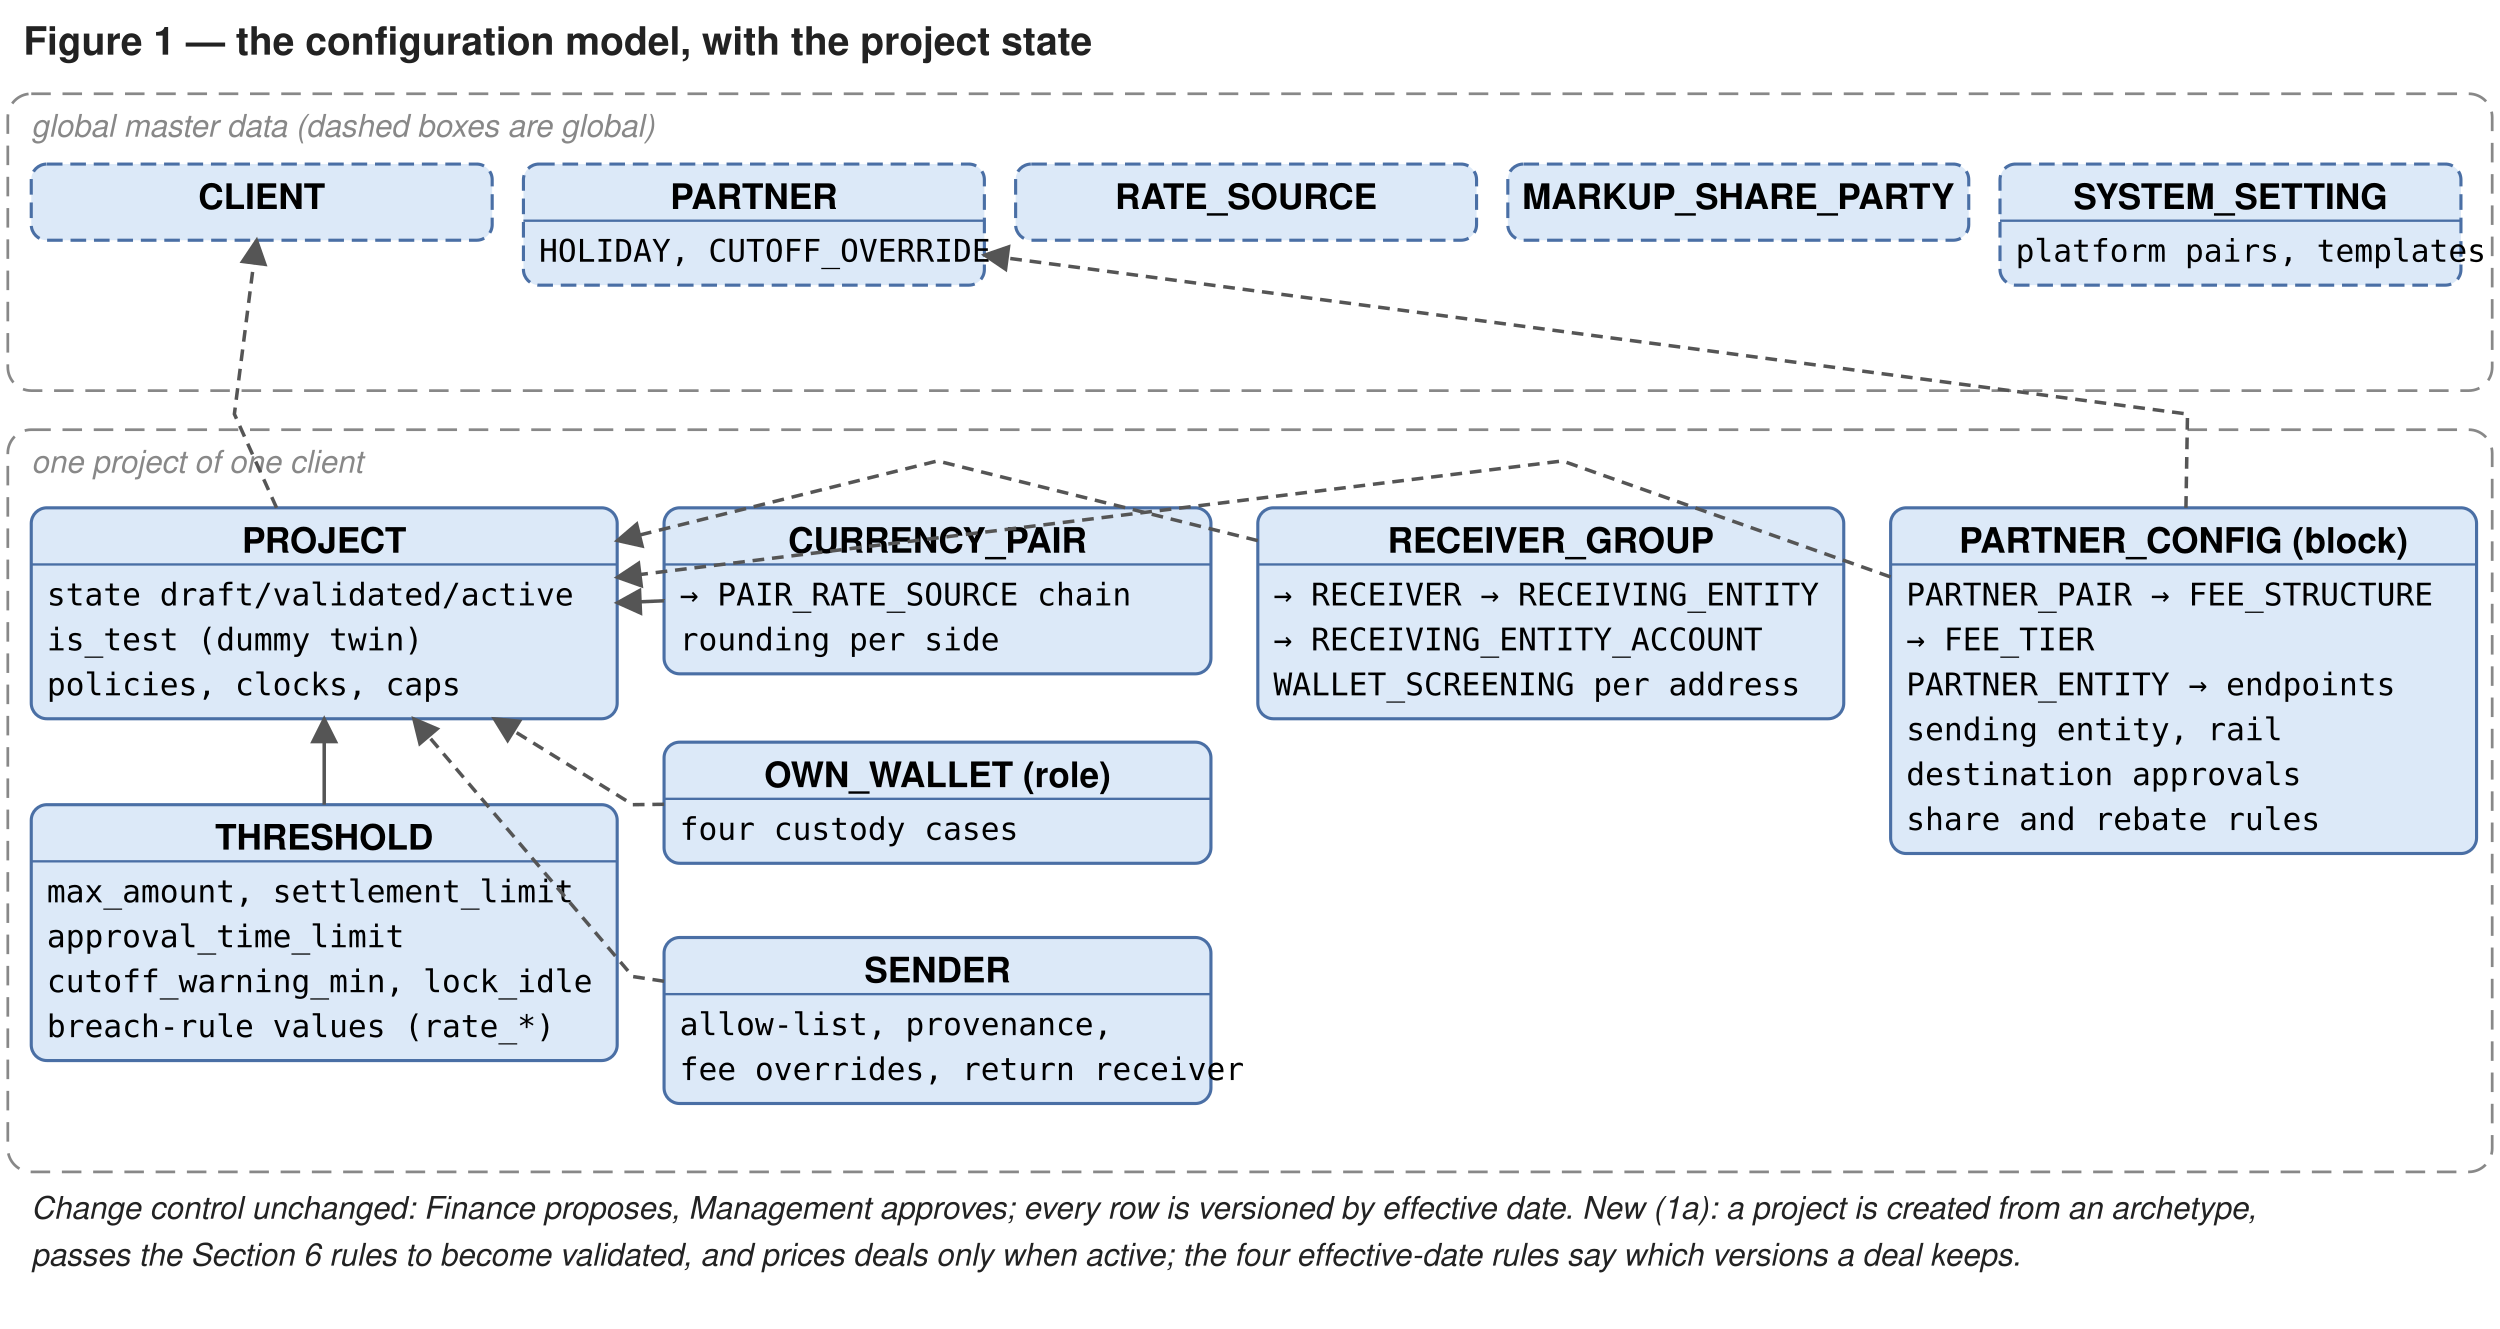
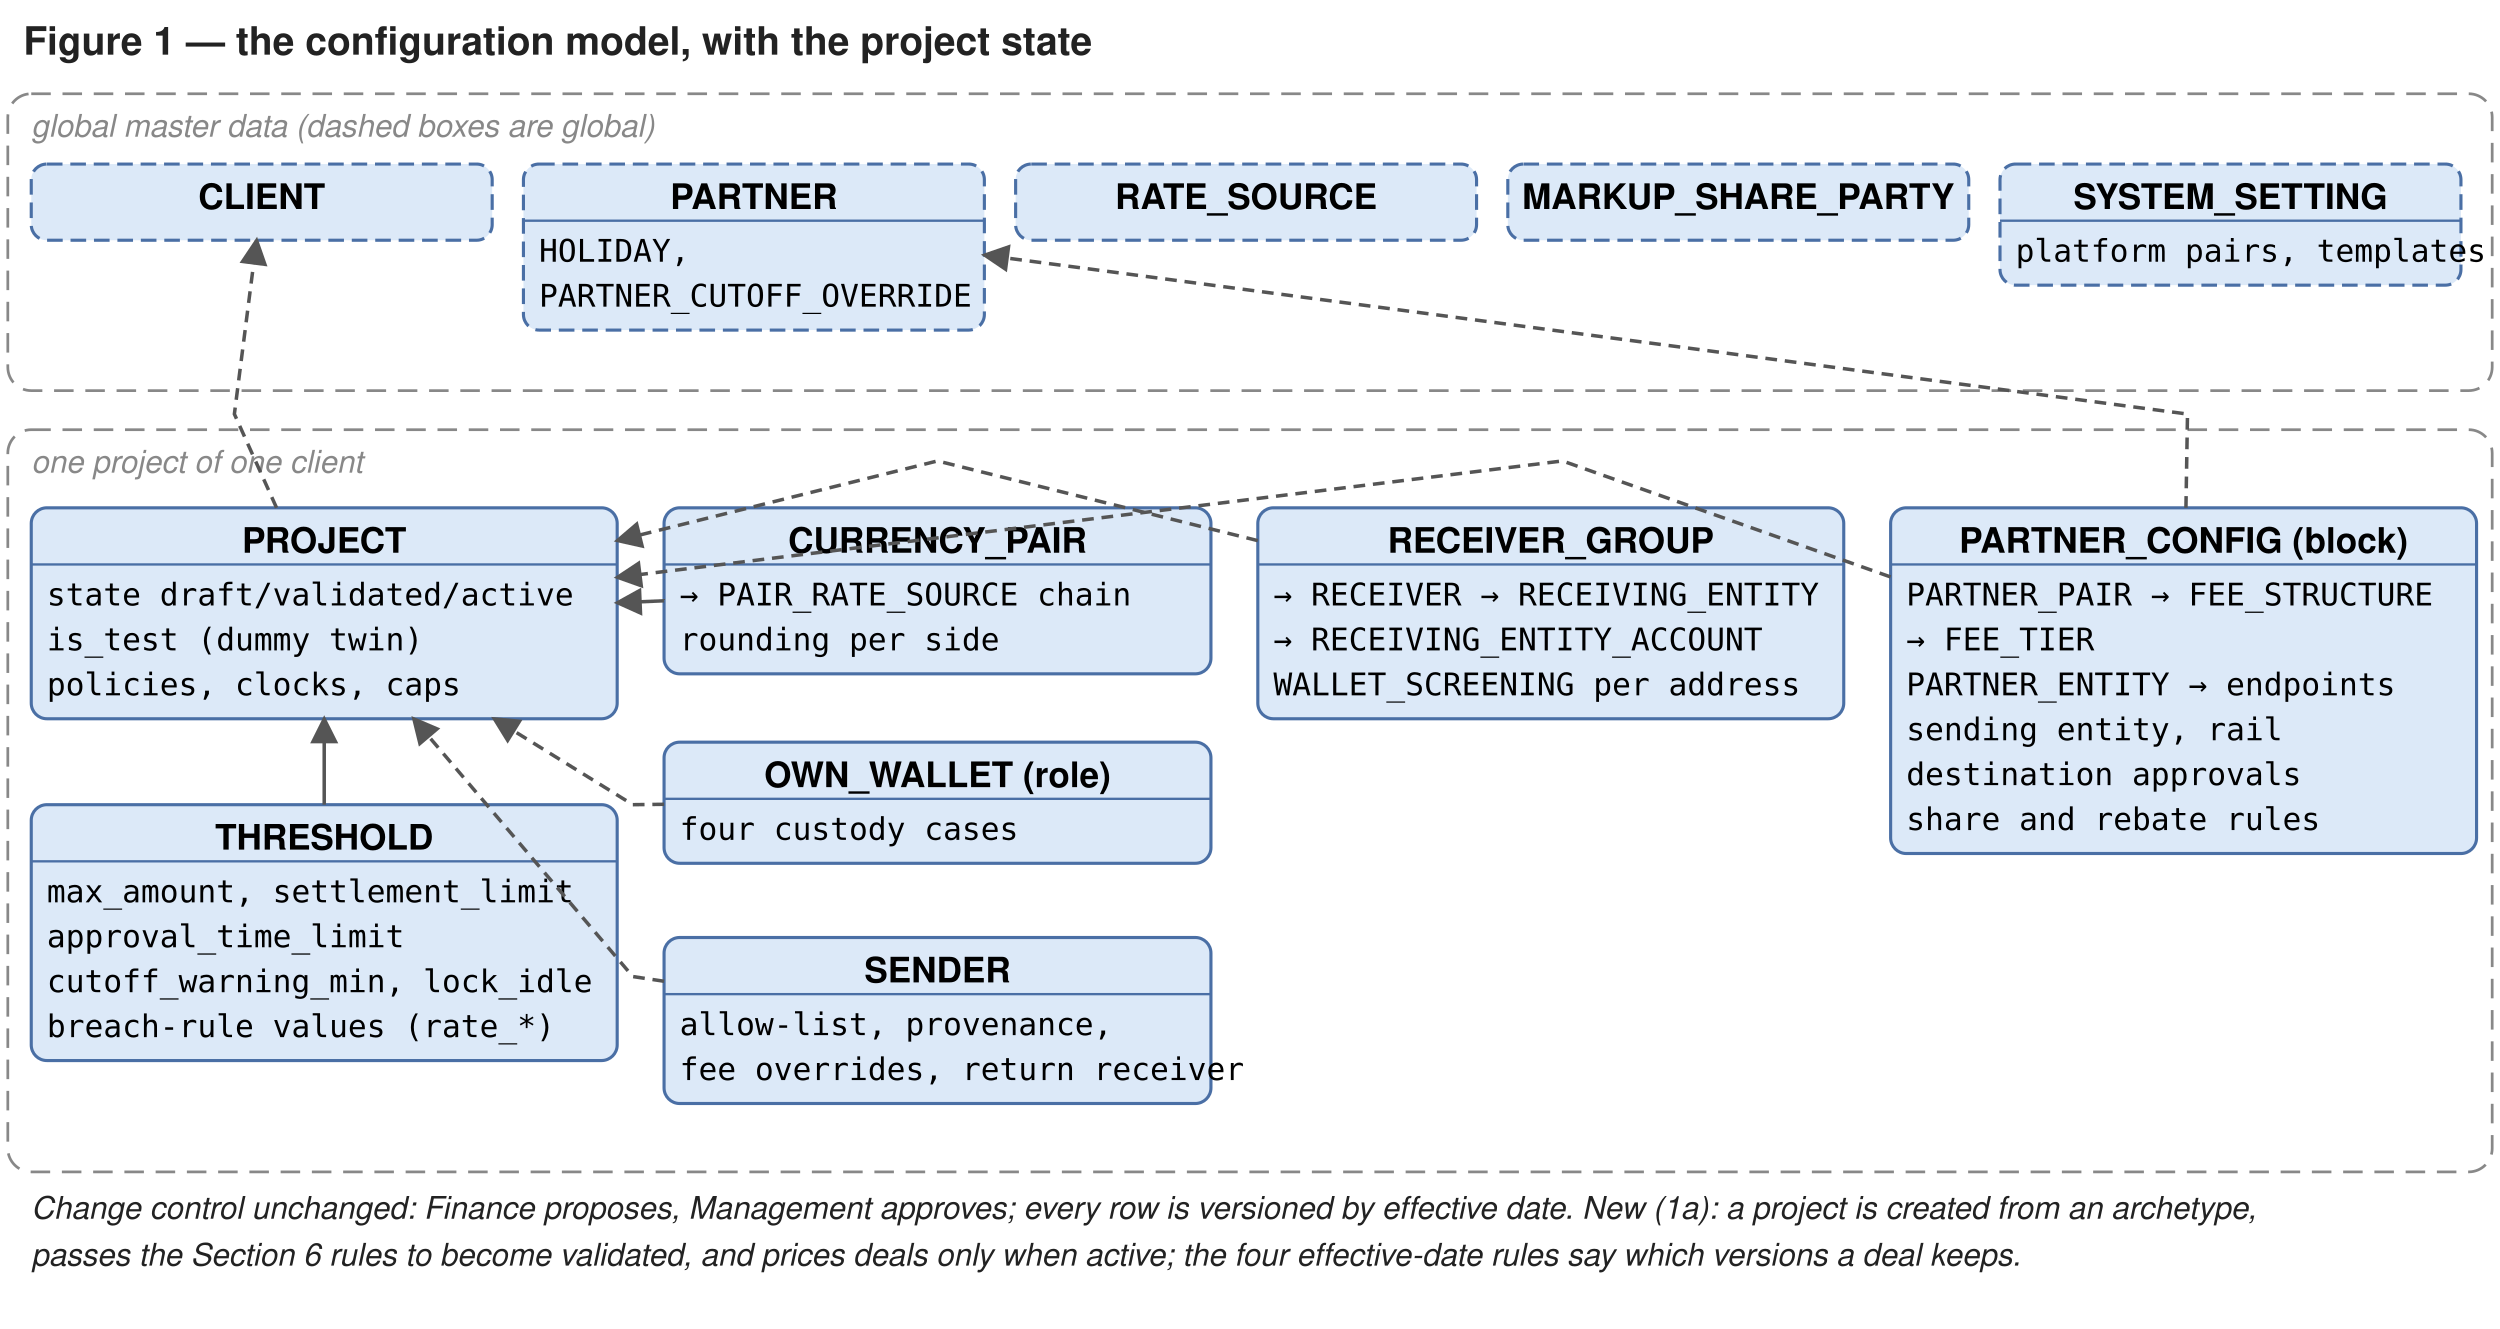
<svg xmlns="http://www.w3.org/2000/svg" viewBox="0 0 640 340" width="100%" style="display:block; background:#FFFFFF; border:0.5pt solid #bbbbbb">
  <defs>
    <marker id="arr" markerWidth="8" markerHeight="8" refX="7" refY="4" orient="auto" markerUnits="strokeWidth">
      <path d="M0,0 L8,4 L0,8 z" fill="#555" />
    </marker>
  </defs>
  <text x="6" y="14" font-size="10" font-family="Helvetica, Arial, sans-serif" fill="#222" text-anchor="start" font-weight="bold">Figure 1 — the configuration model, with the project state</text>
  <rect x="2" y="24" width="636" height="76" rx="6" fill="none" stroke="#888" stroke-width="0.7" stroke-dasharray="5 3" />
  <text x="8" y="35" font-size="8" font-family="Helvetica, Arial, sans-serif" fill="#888" font-style="italic">global master data (dashed boxes are global)</text>
  <rect x="8" y="42" width="118" height="19.5" rx="4" fill="#DCE9F8" stroke="#4A6FA5" stroke-width="0.8" stroke-dasharray="4 2" />
  <text x="67.0" y="53.5" font-size="9" font-family="Helvetica, Arial, sans-serif" font-weight="bold" text-anchor="middle">CLIENT</text>
-   <rect x="134" y="42" width="118" height="31.0" rx="4" fill="#DCE9F8" stroke="#4A6FA5" stroke-width="0.8" stroke-dasharray="4 2" />
+   <rect x="134" y="42" width="118" height="42.5" rx="4" fill="#DCE9F8" stroke="#4A6FA5" stroke-width="0.8" stroke-dasharray="4 2" />
  <text x="193.0" y="53.5" font-size="9" font-family="Helvetica, Arial, sans-serif" font-weight="bold" text-anchor="middle">PARTNER</text>
  <line x1="134" y1="56.5" x2="252" y2="56.5" stroke="#4A6FA5" stroke-width="0.6" />
-   <text x="138" y="67.0" font-size="8" font-family="Menlo, Consolas, monospace">HOLIDAY, CUTOFF_OVERRIDE</text>
+   <text x="138" y="67.0" font-size="8" font-family="Menlo, Consolas, monospace">HOLIDAY,</text>
+   <text x="138" y="78.5" font-size="8" font-family="Menlo, Consolas, monospace">PARTNER_CUTOFF_OVERRIDE</text>
  <rect x="260" y="42" width="118" height="19.5" rx="4" fill="#DCE9F8" stroke="#4A6FA5" stroke-width="0.8" stroke-dasharray="4 2" />
  <text x="319.0" y="53.5" font-size="9" font-family="Helvetica, Arial, sans-serif" font-weight="bold" text-anchor="middle">RATE_SOURCE</text>
  <rect x="386" y="42" width="118" height="19.5" rx="4" fill="#DCE9F8" stroke="#4A6FA5" stroke-width="0.8" stroke-dasharray="4 2" />
  <text x="445.0" y="53.5" font-size="9" font-family="Helvetica, Arial, sans-serif" font-weight="bold" text-anchor="middle">MARKUP_SHARE_PARTY</text>
  <rect x="512" y="42" width="118" height="31.0" rx="4" fill="#DCE9F8" stroke="#4A6FA5" stroke-width="0.8" stroke-dasharray="4 2" />
  <text x="571.0" y="53.5" font-size="9" font-family="Helvetica, Arial, sans-serif" font-weight="bold" text-anchor="middle">SYSTEM_SETTING</text>
  <line x1="512" y1="56.5" x2="630" y2="56.5" stroke="#4A6FA5" stroke-width="0.6" />
  <text x="516" y="67.0" font-size="8" font-family="Menlo, Consolas, monospace">platform pairs, templates</text>
  <rect x="2" y="110" width="636" height="190" rx="6" fill="none" stroke="#888" stroke-width="0.7" stroke-dasharray="5 3" />
  <text x="8" y="121" font-size="8" font-family="Helvetica, Arial, sans-serif" fill="#888" font-style="italic">one project of one client</text>
  <rect x="8" y="130" width="150" height="54.0" rx="4" fill="#DCE9F8" stroke="#4A6FA5" stroke-width="0.8" />
  <text x="83.0" y="141.5" font-size="9" font-family="Helvetica, Arial, sans-serif" font-weight="bold" text-anchor="middle">PROJECT</text>
  <line x1="8" y1="144.5" x2="158" y2="144.5" stroke="#4A6FA5" stroke-width="0.6" />
  <text x="12" y="155.0" font-size="8" font-family="Menlo, Consolas, monospace">state draft/validated/active</text>
  <text x="12" y="166.5" font-size="8" font-family="Menlo, Consolas, monospace">is_test (dummy twin)</text>
  <text x="12" y="178.0" font-size="8" font-family="Menlo, Consolas, monospace">policies, clocks, caps</text>
  <rect x="8" y="206" width="150" height="65.5" rx="4" fill="#DCE9F8" stroke="#4A6FA5" stroke-width="0.8" />
  <text x="83.0" y="217.5" font-size="9" font-family="Helvetica, Arial, sans-serif" font-weight="bold" text-anchor="middle">THRESHOLD</text>
  <line x1="8" y1="220.5" x2="158" y2="220.5" stroke="#4A6FA5" stroke-width="0.6" />
  <text x="12" y="231.0" font-size="8" font-family="Menlo, Consolas, monospace">max_amount, settlement_limit</text>
  <text x="12" y="242.5" font-size="8" font-family="Menlo, Consolas, monospace">approval_time_limit</text>
  <text x="12" y="254.0" font-size="8" font-family="Menlo, Consolas, monospace">cutoff_warning_min, lock_idle</text>
  <text x="12" y="265.5" font-size="8" font-family="Menlo, Consolas, monospace">breach-rule values (rate_*)</text>
  <rect x="170" y="130" width="140" height="42.5" rx="4" fill="#DCE9F8" stroke="#4A6FA5" stroke-width="0.8" />
  <text x="240.0" y="141.5" font-size="9" font-family="Helvetica, Arial, sans-serif" font-weight="bold" text-anchor="middle">CURRENCY_PAIR</text>
  <line x1="170" y1="144.5" x2="310" y2="144.5" stroke="#4A6FA5" stroke-width="0.6" />
  <text x="174" y="155.0" font-size="8" font-family="Menlo, Consolas, monospace">→ PAIR_RATE_SOURCE chain</text>
  <text x="174" y="166.5" font-size="8" font-family="Menlo, Consolas, monospace">rounding per side</text>
  <rect x="170" y="190" width="140" height="31.0" rx="4" fill="#DCE9F8" stroke="#4A6FA5" stroke-width="0.8" />
  <text x="240.0" y="201.5" font-size="9" font-family="Helvetica, Arial, sans-serif" font-weight="bold" text-anchor="middle">OWN_WALLET (role)</text>
  <line x1="170" y1="204.5" x2="310" y2="204.5" stroke="#4A6FA5" stroke-width="0.6" />
  <text x="174" y="215.0" font-size="8" font-family="Menlo, Consolas, monospace">four custody cases</text>
  <rect x="170" y="240" width="140" height="42.5" rx="4" fill="#DCE9F8" stroke="#4A6FA5" stroke-width="0.8" />
  <text x="240.0" y="251.5" font-size="9" font-family="Helvetica, Arial, sans-serif" font-weight="bold" text-anchor="middle">SENDER</text>
  <line x1="170" y1="254.5" x2="310" y2="254.5" stroke="#4A6FA5" stroke-width="0.6" />
  <text x="174" y="265.0" font-size="8" font-family="Menlo, Consolas, monospace">allow-list, provenance,</text>
  <text x="174" y="276.5" font-size="8" font-family="Menlo, Consolas, monospace">fee overrides, return receiver</text>
  <rect x="322" y="130" width="150" height="54.0" rx="4" fill="#DCE9F8" stroke="#4A6FA5" stroke-width="0.8" />
  <text x="397.0" y="141.5" font-size="9" font-family="Helvetica, Arial, sans-serif" font-weight="bold" text-anchor="middle">RECEIVER_GROUP</text>
  <line x1="322" y1="144.5" x2="472" y2="144.5" stroke="#4A6FA5" stroke-width="0.6" />
  <text x="326" y="155.0" font-size="8" font-family="Menlo, Consolas, monospace">→ RECEIVER → RECEIVING_ENTITY</text>
  <text x="326" y="166.5" font-size="8" font-family="Menlo, Consolas, monospace">  → RECEIVING_ENTITY_ACCOUNT</text>
  <text x="326" y="178.0" font-size="8" font-family="Menlo, Consolas, monospace">WALLET_SCREENING per address</text>
  <rect x="484" y="130" width="150" height="88.5" rx="4" fill="#DCE9F8" stroke="#4A6FA5" stroke-width="0.8" />
  <text x="559.0" y="141.5" font-size="9" font-family="Helvetica, Arial, sans-serif" font-weight="bold" text-anchor="middle">PARTNER_CONFIG (block)</text>
  <line x1="484" y1="144.5" x2="634" y2="144.5" stroke="#4A6FA5" stroke-width="0.6" />
  <text x="488" y="155.0" font-size="8" font-family="Menlo, Consolas, monospace">PARTNER_PAIR → FEE_STRUCTURE</text>
  <text x="488" y="166.5" font-size="8" font-family="Menlo, Consolas, monospace">  → FEE_TIER</text>
  <text x="488" y="178.0" font-size="8" font-family="Menlo, Consolas, monospace">PARTNER_ENTITY → endpoints</text>
  <text x="488" y="189.5" font-size="8" font-family="Menlo, Consolas, monospace">sending entity, rail</text>
  <text x="488" y="201.0" font-size="8" font-family="Menlo, Consolas, monospace">destination approvals</text>
  <text x="488" y="212.5" font-size="8" font-family="Menlo, Consolas, monospace">share and rebate rules</text>
  <path d="M 70.8 130.0 L 60.0 106.0 L 65.7 61.5" fill="none" stroke="#555" stroke-width="0.9" stroke-dasharray="3 2" marker-end="url(#arr)" />
  <path d="M 559.6 130.0 L 560.0 106.0 L 252.0 65.3" fill="none" stroke="#555" stroke-width="0.9" stroke-dasharray="3 2" marker-end="url(#arr)" />
  <path d="M 83.0 206.0 L 83.0 184.0" fill="none" stroke="#555" stroke-width="0.9" marker-end="url(#arr)" />
  <path d="M 170.0 153.8 L 158.0 154.3" fill="none" stroke="#555" stroke-width="0.9" marker-end="url(#arr)" />
  <path d="M 170.0 205.9 L 162.0 206.0 L 126.5 184.0" fill="none" stroke="#555" stroke-width="0.9" stroke-dasharray="3 2" marker-end="url(#arr)" />
  <path d="M 170.0 251.2 L 162.0 250.0 L 105.9 184.0" fill="none" stroke="#555" stroke-width="0.9" stroke-dasharray="3 2" marker-end="url(#arr)" />
  <path d="M 322.0 138.4 L 240.0 118.0 L 158.0 138.4" fill="none" stroke="#555" stroke-width="0.9" stroke-dasharray="3 2" marker-end="url(#arr)" />
  <path d="M 484.0 147.7 L 400.0 118.0 L 158.0 147.8" fill="none" stroke="#555" stroke-width="0.9" stroke-dasharray="3 2" marker-end="url(#arr)" />
  <text x="8" y="312" font-size="8" font-family="Helvetica, Arial, sans-serif" fill="#222" text-anchor="start" font-style="italic">Change control unchanged: Finance proposes, Management approves; every row is versioned by effective date. New (1a): a project is created from an archetype,</text>
  <text x="8" y="324" font-size="8" font-family="Helvetica, Arial, sans-serif" fill="#222" text-anchor="start" font-style="italic">passes the Section 6 rules to become validated, and prices deals only when active; the four effective-date rules say which versions a deal keeps.</text>
</svg>
